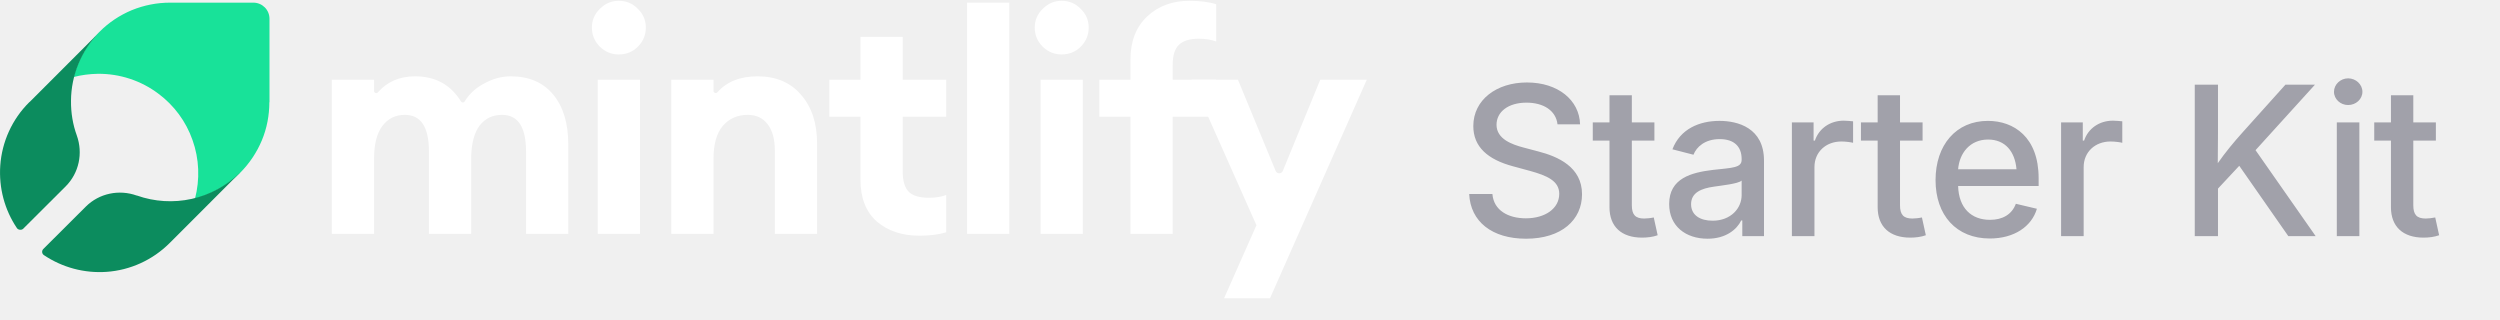
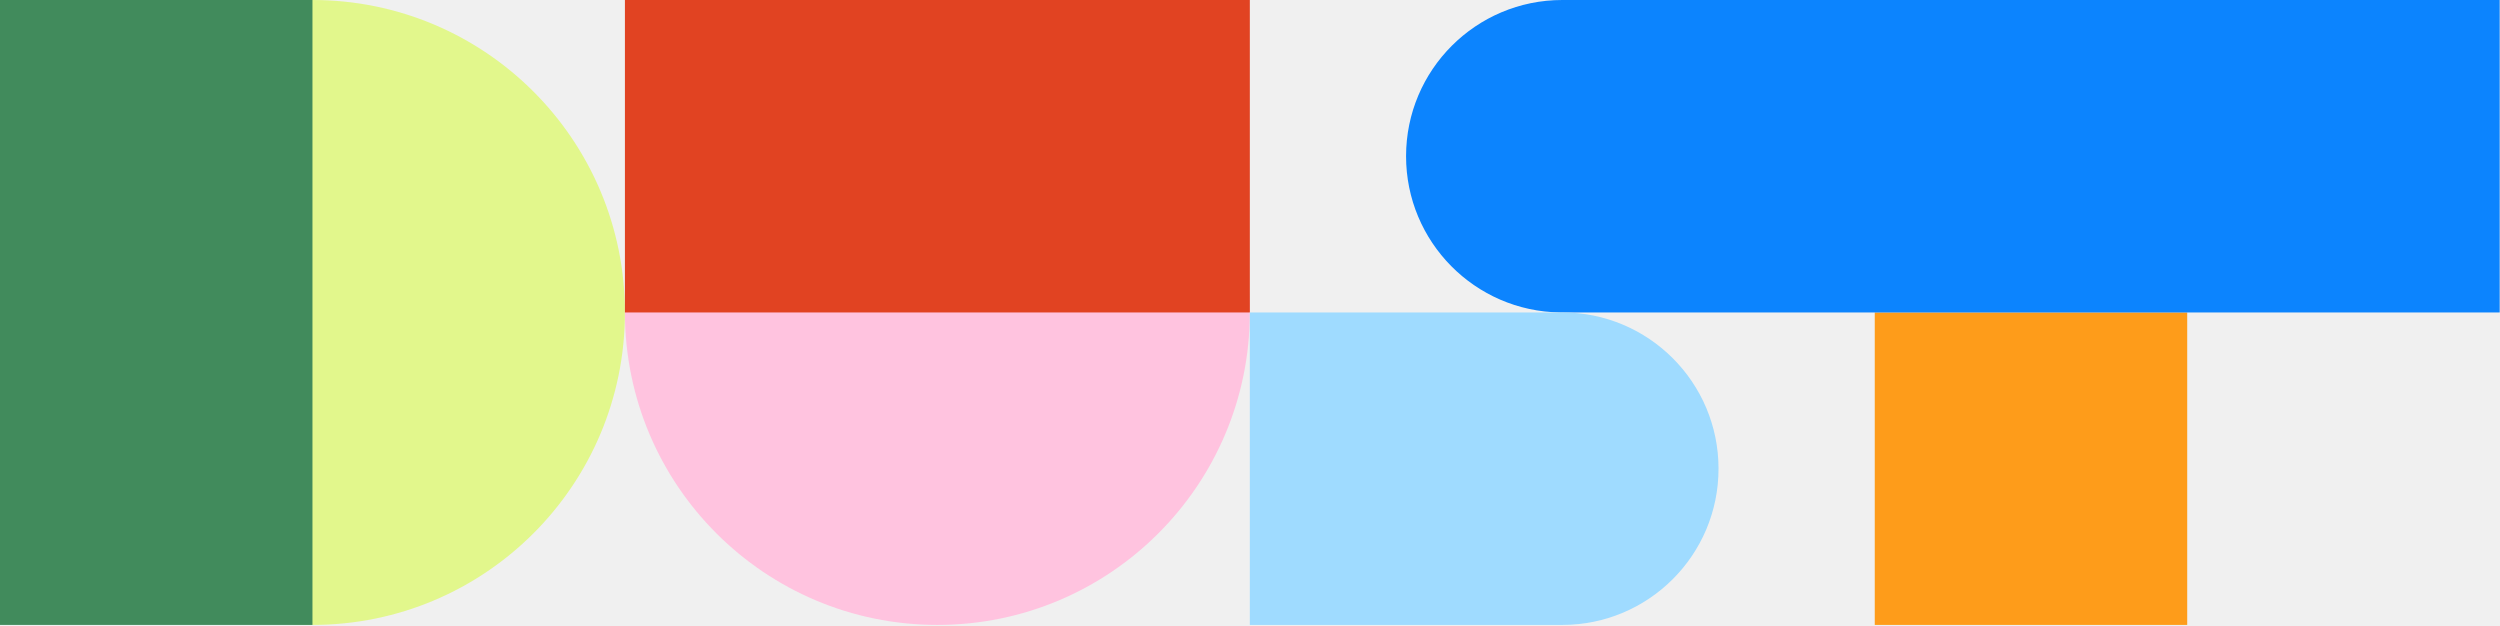
- <svg xmlns="http://www.w3.org/2000/svg" width="180" height="23" viewBox="0 0 180 23" fill="none">
-   <path d="M91.44 21.476H88.133L90.464 16.216L85.802 5.74H89.132L91.847 12.307C91.943 12.536 92.268 12.536 92.362 12.306L95.058 5.74H98.409L91.44 21.476Z" fill="white" />
-   <path d="M81.393 16.837V8.403H79.152V5.74H81.393V4.297C81.393 2.98 81.792 1.944 82.592 1.19C83.391 0.435 84.404 0.058 85.633 0.058C86.387 0.058 87.031 0.139 87.564 0.302V2.988C87.208 2.854 86.794 2.788 86.32 2.788C85.655 2.788 85.174 2.936 84.878 3.232C84.582 3.513 84.434 3.994 84.434 4.674V5.74H87.564V8.403H84.434V16.837H81.393Z" fill="white" />
-   <path d="M76.433 3.92C75.915 3.92 75.463 3.735 75.079 3.365C74.694 2.98 74.502 2.521 74.502 1.989C74.502 1.456 74.694 1.005 75.079 0.635C75.463 0.25 75.915 0.058 76.433 0.058C76.98 0.058 77.438 0.25 77.809 0.635C78.193 1.005 78.386 1.456 78.386 1.989C78.386 2.521 78.193 2.98 77.809 3.365C77.438 3.735 76.98 3.92 76.433 3.92ZM74.924 16.837V5.74H77.964V16.837H74.924Z" fill="white" />
-   <path d="M69.628 16.837V0.191H72.669V16.837H69.628Z" fill="white" />
-   <path d="M66.194 16.97C64.951 16.97 63.93 16.63 63.131 15.949C62.347 15.254 61.955 14.255 61.955 12.953V8.403H59.713V5.74H61.955V2.655H64.995V5.74H68.125V8.403H64.995V12.354C64.995 13.034 65.143 13.523 65.439 13.819C65.735 14.1 66.216 14.24 66.882 14.24C67.355 14.24 67.769 14.174 68.125 14.04V16.726C67.592 16.889 66.948 16.97 66.194 16.97Z" fill="white" />
-   <path d="M48.332 16.837V5.74H51.373V6.551C51.373 6.688 51.559 6.748 51.65 6.646C52.328 5.879 53.293 5.495 54.546 5.495C55.878 5.495 56.921 5.939 57.676 6.827C58.445 7.7 58.83 8.869 58.83 10.334V16.837H55.789V10.844C55.789 10.03 55.619 9.402 55.279 8.958C54.939 8.499 54.458 8.27 53.836 8.27C53.096 8.27 52.497 8.536 52.038 9.069C51.594 9.601 51.373 10.386 51.373 11.421V16.837H48.332Z" fill="white" />
-   <path d="M44.547 3.92C44.029 3.92 43.578 3.735 43.193 3.365C42.809 2.98 42.616 2.521 42.616 1.989C42.616 1.456 42.809 1.005 43.193 0.635C43.578 0.25 44.029 0.058 44.547 0.058C45.095 0.058 45.553 0.25 45.923 0.635C46.308 1.005 46.5 1.456 46.5 1.989C46.5 2.521 46.308 2.98 45.923 3.365C45.553 3.735 45.095 3.92 44.547 3.92ZM43.038 16.837V5.74H46.079V16.837H43.038Z" fill="white" />
-   <path d="M37.875 16.837V10.911C37.875 9.15 37.298 8.27 36.144 8.27C35.478 8.27 34.945 8.521 34.546 9.024C34.161 9.527 33.954 10.275 33.924 11.266V16.837H30.884V10.911C30.884 9.15 30.306 8.27 29.152 8.27C28.472 8.27 27.932 8.536 27.532 9.069C27.133 9.601 26.933 10.386 26.933 11.421V16.837H23.892V5.74H26.933V6.559C26.933 6.695 27.116 6.755 27.206 6.652C27.878 5.881 28.771 5.495 29.885 5.495C31.349 5.495 32.452 6.1 33.193 7.309C33.252 7.404 33.395 7.403 33.454 7.307C33.774 6.78 34.219 6.361 34.79 6.05C35.441 5.68 36.099 5.495 36.765 5.495C38.082 5.495 39.103 5.932 39.828 6.805C40.553 7.678 40.916 8.876 40.916 10.4V16.837H37.875Z" fill="white" />
-   <path d="M19.403 7.362V1.35C19.403 0.705 18.879 0.191 18.244 0.191H12.235C11.291 0.191 10.357 0.378 9.487 0.733C8.618 1.098 7.824 1.621 7.16 2.295L7.114 2.341C6.235 3.23 5.609 4.333 5.291 5.548C5.861 5.399 6.45 5.324 7.039 5.314C8.609 5.296 10.151 5.801 11.403 6.745C12.534 7.586 13.394 8.746 13.861 10.083C14.347 11.438 14.403 12.916 14.039 14.309C15.244 13.991 16.356 13.364 17.244 12.486L17.291 12.439C17.954 11.775 18.487 10.98 18.851 10.111C19.216 9.241 19.393 8.306 19.393 7.362H19.403Z" fill="#18E299" />
-   <path d="M5.112 7.26C5.121 5.416 5.857 3.646 7.151 2.324L2.151 7.326C2.133 7.344 2.114 7.354 2.095 7.372C0.876 8.583 0.14 10.204 0.019 11.918C-0.092 13.52 0.327 15.103 1.22 16.426C1.306 16.552 1.537 16.593 1.667 16.472L4.73 13.417C5.689 12.458 5.987 11.033 5.531 9.757C5.242 8.965 5.103 8.117 5.112 7.26Z" fill="#0C8C5E" />
-   <path d="M17.262 12.44C16.303 13.38 15.102 14.032 13.799 14.321C12.486 14.61 11.127 14.526 9.861 14.079C9.861 14.079 9.851 14.079 9.842 14.079C8.567 13.622 7.142 13.921 6.183 14.871L3.12 17.926C2.99 18.056 3.009 18.27 3.167 18.373C4.489 19.258 6.072 19.686 7.673 19.574C9.386 19.453 10.997 18.717 12.216 17.497L12.263 17.451L17.262 12.449V12.44Z" fill="#0C8C5E" />
-   <text x="105" y="17" font-family="Inter, ui-sans-serif, system-ui, -apple-system, sans-serif" font-size="15" font-weight="500" fill="#A1A1AA" letter-spacing="-0.01em">Starter Kit</text>
+ <svg xmlns="http://www.w3.org/2000/svg" width="1159" height="290" viewBox="0 0 1159 290" fill="none">
+   <path d="M1013.99 144.855H869.136V289.712H1013.99V144.855Z" fill="#FE9C1A" />
+   <path d="M144.856 289.712C224.858 289.712 289.712 224.858 289.712 144.856C289.712 64.854 224.858 0 144.856 0C64.854 0 0 64.854 0 144.856C0 224.858 64.854 289.712 144.856 289.712Z" fill="#E2F78C" />
+   <path d="M434.568 289.712C514.57 289.712 579.424 224.858 579.424 144.856C579.424 64.854 514.57 0 434.568 0C354.566 0 289.712 64.854 289.712 144.856C289.712 224.858 354.566 289.712 434.568 289.712Z" fill="#FFC3DF" />
+   <path d="M144.856 0H0V289.712H144.856V0Z" fill="#418B5C" />
+   <path d="M579.424 0H289.712V144.856H579.424V0Z" fill="#E14322" />
+   <path d="M1158.85 0V144.856H724.28L723.344 144.851C683.775 144.35 651.852 112.116 651.852 72.428C651.852 32.427 684.279 0 724.28 0H1158.85Z" fill="#0C84FE" />
+   <path fill-rule="evenodd" clip-rule="evenodd" d="M579.424 144.855H724.28C764.281 144.855 796.708 177.283 796.708 217.283C796.708 257.284 764.281 289.712 724.28 289.712H579.424V144.855Z" fill="#9FDBFF" />
</svg>
